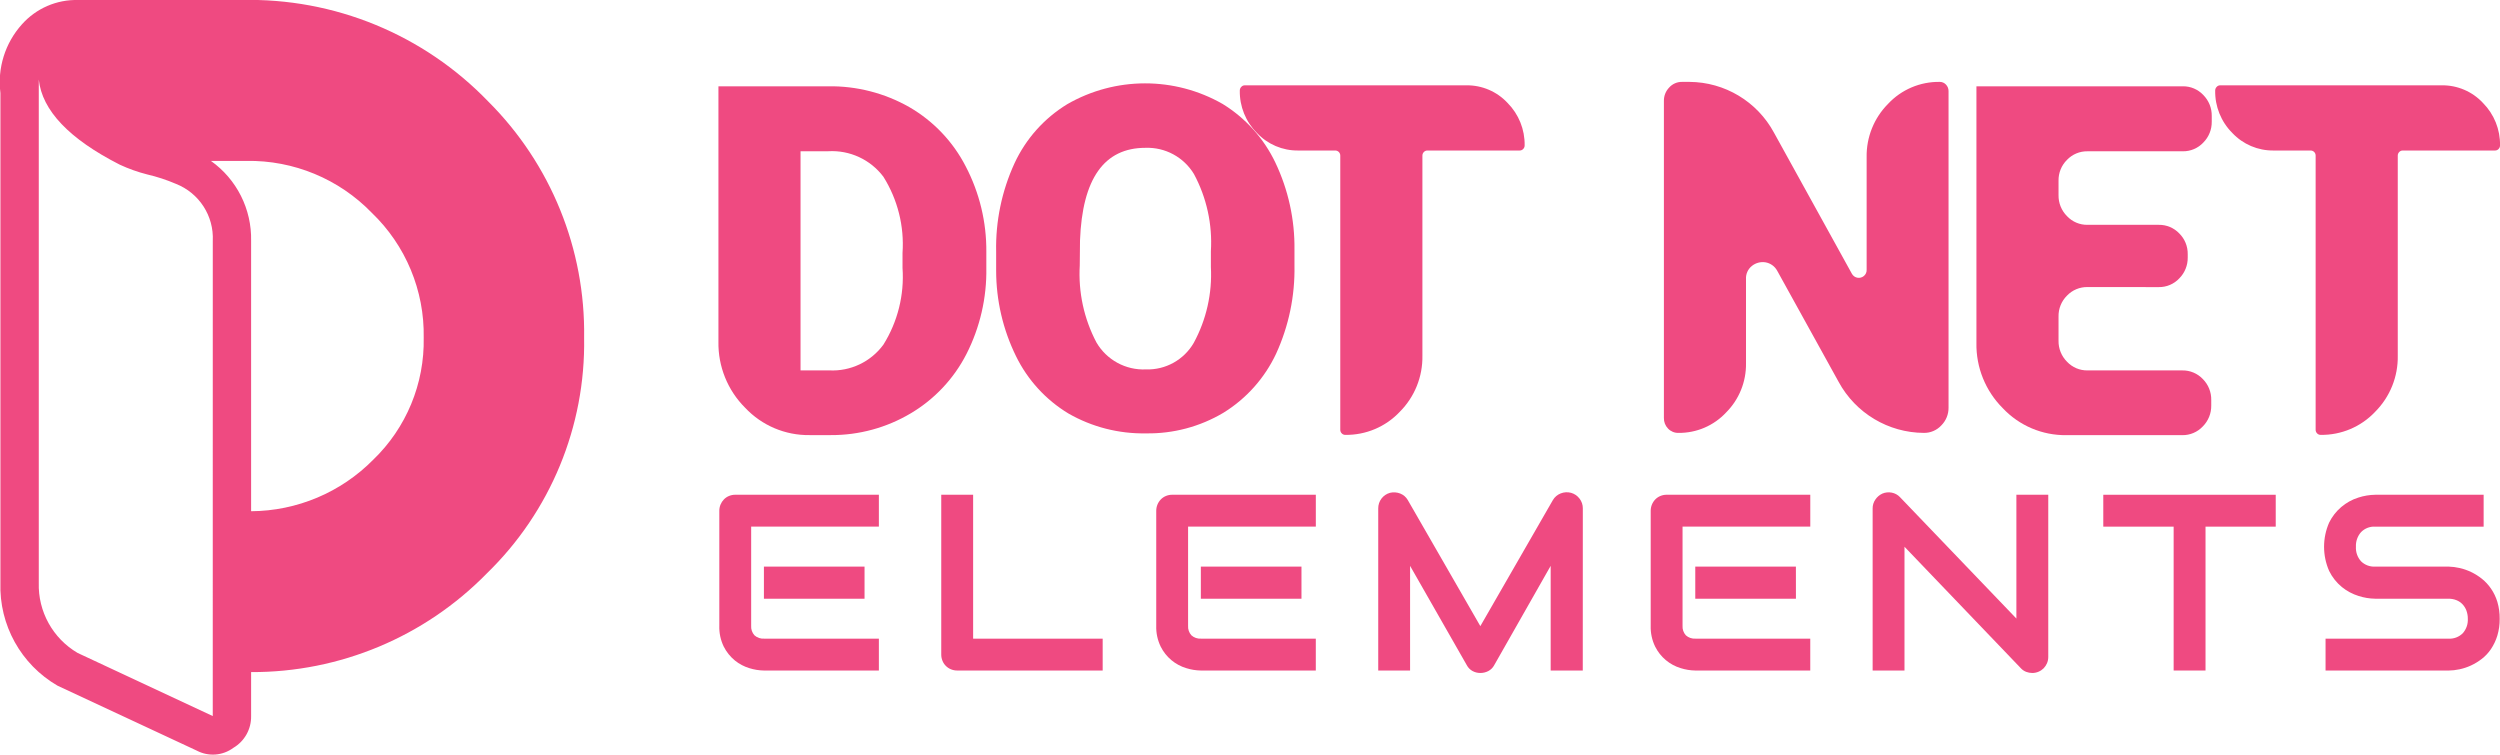
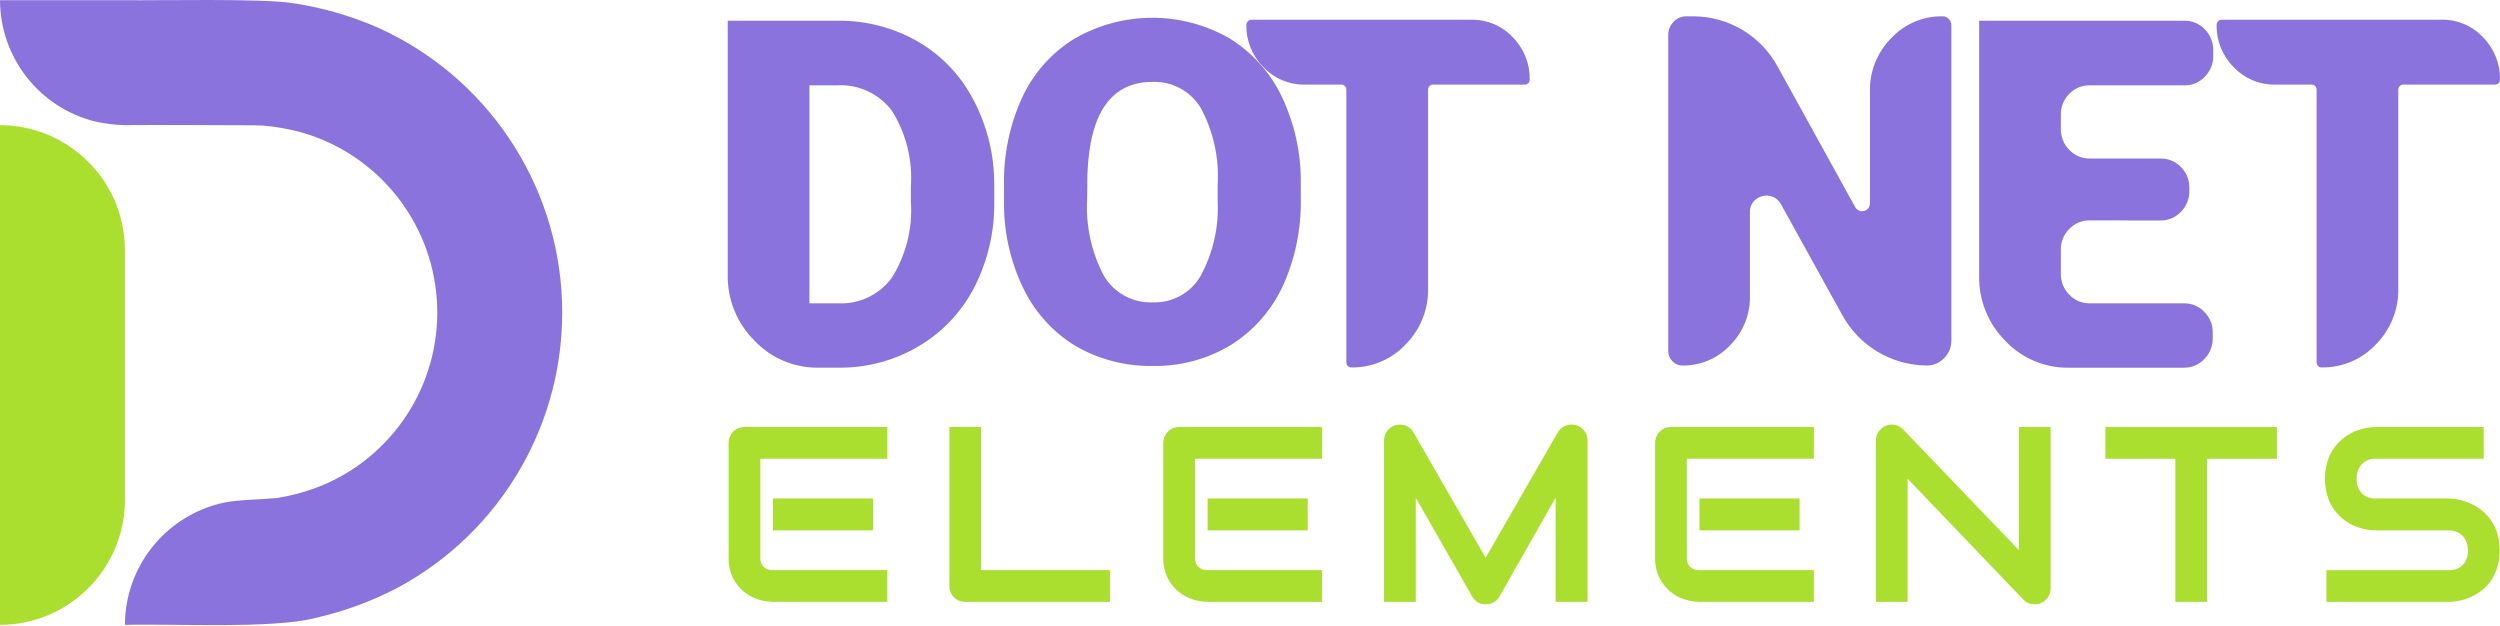
- <svg xmlns="http://www.w3.org/2000/svg" width="35.136mm" height="10.606mm" viewBox="0 0 99.599 30.064">
+ <svg xmlns="http://www.w3.org/2000/svg" width="35.321mm" height="8.832mm" viewBox="0 0 100.123 25.035">
  <defs>
-     <style>.a{fill:#ef4a81;}</style>
+     <style>.a{fill:#8a73dd;}.b{fill:#aadf30;}</style>
  </defs>
-   <path class="a" d="M19.12,17.979a3.805,3.805,0,0,0-1.602-3.186h1.416a6.795,6.795,0,0,1,4.994,2.068,6.723,6.723,0,0,1,2.068,4.975A6.567,6.567,0,0,1,23.983,26.7a6.897,6.897,0,0,1-4.863,2.05ZM17.592,36.91l-5.385-2.515A3.133,3.133,0,0,1,10.661,31.6V11.551c.13,1.23,1.211,2.366,3.224,3.391a6.242,6.242,0,0,0,1.099.391,6.774,6.774,0,0,1,1.137.373,2.32,2.32,0,0,1,1.472,2.273Zm10.975-24.484A13.211,13.211,0,0,0,18.729,8.383h-6.503a2.895,2.895,0,0,0-2.236.969,3.444,3.444,0,0,0-.857,2.739V31.6a4.566,4.566,0,0,0,2.273,4.099l5.553,2.59a1.37,1.37,0,0,0,1.453-.112,1.437,1.437,0,0,0,.708-1.267V35.159a13.07,13.07,0,0,0,9.391-3.932,12.786,12.786,0,0,0,3.876-9.391,13.013,13.013,0,0,0-3.82-9.41Z" transform="translate(-9.1159 -8.383)" />
-   <path class="a" d="M37.738,11.821h4.375a6.341,6.341,0,0,1,3.232.83,5.784,5.784,0,0,1,2.246,2.363,7.22,7.22,0,0,1,.82,3.408v.635a7.291,7.291,0,0,1-.791,3.428,5.835,5.835,0,0,1-2.217,2.363,6.168,6.168,0,0,1-3.193.869h-.84a3.46,3.46,0,0,1-2.568-1.089,3.628,3.628,0,0,1-1.064-2.632Zm3.271,11.318H42.152A2.514,2.514,0,0,0,44.31,22.114a5.098,5.098,0,0,0,.762-3.057v-.596a5.058,5.058,0,0,0-.762-3.037,2.563,2.563,0,0,0-2.197-1.016H41.009Z" transform="translate(-9.1159 -8.383)" />
-   <path class="a" d="M59.955,22.475a5.515,5.515,0,0,1-2.1,2.353,5.848,5.848,0,0,1-3.086.82,5.981,5.981,0,0,1-3.086-.791,5.473,5.473,0,0,1-2.09-2.285,7.73,7.73,0,0,1-.791-3.398v-.762a8.047,8.047,0,0,1,.732-3.525,5.432,5.432,0,0,1,2.1-2.353,6.219,6.219,0,0,1,6.191-.01,5.544,5.544,0,0,1,2.1,2.334,7.855,7.855,0,0,1,.762,3.477v.625A8.062,8.062,0,0,1,59.955,22.475Zm-3.272-7.158A2.166,2.166,0,0,0,54.75,14.272q-2.47,0-2.607,3.691l-.01.996a5.859,5.859,0,0,0,.664,3.066A2.171,2.171,0,0,0,54.769,23.1a2.121,2.121,0,0,0,1.904-1.055,5.696,5.696,0,0,0,.684-3.027v-.625A5.751,5.751,0,0,0,56.683,15.317Z" transform="translate(-9.1159 -8.383)" />
-   <path class="a" d="M65.98,14.379a.188.188,0,0,0-.137.059.199.199,0,0,0-.059.146v7.969a3.083,3.083,0,0,1-.898,2.232,2.927,2.927,0,0,1-2.178.923.188.188,0,0,1-.137-.059.199.199,0,0,1-.059-.146V14.584a.2.2,0,0,0-.205-.205H60.834a2.216,2.216,0,0,1-1.641-.698,2.331,2.331,0,0,1-.684-1.694.204.204,0,0,1,.059-.142.181.181,0,0,1,.137-.063h8.828a2.202,2.202,0,0,1,1.645.703,2.347,2.347,0,0,1,.679,1.689.199.199,0,0,1-.059.146.188.188,0,0,1-.137.059Z" transform="translate(-9.1159 -8.383)" />
-   <path class="a" d="M85.765,25.629a3.886,3.886,0,0,1-3.398-2.031l-2.451-4.434a.659.659,0,0,0-.474-.332.691.691,0,0,0-.527.142.626.626,0,0,0-.239.532v3.35a2.712,2.712,0,0,1-.791,1.958,2.558,2.558,0,0,1-1.904.815.548.548,0,0,1-.41-.171.586.586,0,0,1-.166-.425V12.397a.749.749,0,0,1,.21-.527.674.674,0,0,1,.513-.225h.293a3.852,3.852,0,0,1,3.369,2.022l3.106,5.625a.314.314,0,0,0,.474.088.302.302,0,0,0,.112-.254V14.643a2.939,2.939,0,0,1,.85-2.119,2.759,2.759,0,0,1,2.061-.879.331.331,0,0,1,.249.107.367.367,0,0,1,.103.264V24.623a.983.983,0,0,1-.288.708A.927.927,0,0,1,85.765,25.629Z" transform="translate(-9.1159 -8.383)" />
-   <path class="a" d="M92.28,19.819a1.101,1.101,0,0,0-.816.342,1.138,1.138,0,0,0-.337.83v.967a1.155,1.155,0,0,0,.337.835,1.095,1.095,0,0,0,.816.347h3.779a1.101,1.101,0,0,1,.815.342,1.15,1.15,0,0,1,.337.84v.215a1.154,1.154,0,0,1-.337.835,1.095,1.095,0,0,1-.815.347H91.44a3.415,3.415,0,0,1-2.534-1.074,3.58,3.58,0,0,1-1.05-2.598V11.821h8.223a1.095,1.095,0,0,1,.815.347,1.155,1.155,0,0,1,.337.835v.225a1.154,1.154,0,0,1-.337.835,1.095,1.095,0,0,1-.815.347H92.28a1.102,1.102,0,0,0-.816.342,1.139,1.139,0,0,0-.337.83v.576a1.154,1.154,0,0,0,.337.835,1.095,1.095,0,0,0,.816.347h2.842a1.102,1.102,0,0,1,.815.342,1.139,1.139,0,0,1,.337.83v.127a1.155,1.155,0,0,1-.337.835,1.095,1.095,0,0,1-.815.347Z" transform="translate(-9.1159 -8.383)" />
-   <path class="a" d="M104.838,14.379a.188.188,0,0,0-.137.059.199.199,0,0,0-.059.146v7.969a3.083,3.083,0,0,1-.898,2.232,2.927,2.927,0,0,1-2.178.923.188.188,0,0,1-.137-.059.198.198,0,0,1-.059-.146V14.584a.2.2,0,0,0-.205-.205H99.692a2.216,2.216,0,0,1-1.641-.698,2.331,2.331,0,0,1-.683-1.694.204.204,0,0,1,.059-.142.181.181,0,0,1,.137-.063h8.828a2.201,2.201,0,0,1,1.645.703,2.347,2.347,0,0,1,.679,1.689.199.199,0,0,1-.059.146.188.188,0,0,1-.137.059Z" transform="translate(-9.1159 -8.383)" />
-   <path class="a" d="M44.13,35.096H39.55a2.032,2.032,0,0,1-.576-.093,1.693,1.693,0,0,1-.579-.305,1.713,1.713,0,0,1-.444-.552,1.776,1.776,0,0,1-.178-.833v-4.58a.636.636,0,0,1,.049-.249.65.65,0,0,1,.134-.205.606.606,0,0,1,.203-.137.65.65,0,0,1,.254-.049H44.13v1.27H39.042v3.95a.515.515,0,0,0,.132.381.522.522,0,0,0,.386.132h4.57Zm-.571-2.861H39.55V30.956h4.009Z" transform="translate(-9.1159 -8.383)" />
-   <path class="a" d="M53.046,35.096H47.255a.65.65,0,0,1-.254-.049.612.612,0,0,1-.337-.337.65.65,0,0,1-.049-.254V28.094h1.27v5.732h5.161Z" transform="translate(-9.1159 -8.383)" />
-   <path class="a" d="M61.537,35.096h-4.58a2.029,2.029,0,0,1-.576-.093,1.677,1.677,0,0,1-1.022-.857,1.769,1.769,0,0,1-.179-.833v-4.58a.652.652,0,0,1,.183-.454.613.613,0,0,1,.203-.137.652.652,0,0,1,.254-.049h5.718v1.27H56.449v3.95a.515.515,0,0,0,.132.381.523.523,0,0,0,.386.132h4.57Zm-.571-2.861H56.957V30.956H60.966Z" transform="translate(-9.1159 -8.383)" />
-   <path class="a" d="M72.173,35.096H70.894v-4.17l-2.251,3.96a.557.557,0,0,1-.231.23.678.678,0,0,1-.32.078.643.643,0,0,1-.311-.078.563.563,0,0,1-.227-.23l-2.261-3.96v4.17H64.024v-6.46a.638.638,0,0,1,.469-.62.681.681,0,0,1,.205-.017.696.696,0,0,1,.198.044.598.598,0,0,1,.305.261l2.891,5.024,2.891-5.024a.621.621,0,0,1,.311-.264.659.659,0,0,1,.412-.024.638.638,0,0,1,.337.23.622.622,0,0,1,.132.391Z" transform="translate(-9.1159 -8.383)" />
-   <path class="a" d="M81.236,35.096h-4.58a2.029,2.029,0,0,1-.576-.093,1.677,1.677,0,0,1-1.022-.857,1.77,1.77,0,0,1-.179-.833v-4.58a.652.652,0,0,1,.183-.454.613.613,0,0,1,.203-.137.652.652,0,0,1,.254-.049h5.718v1.27H76.148v3.95a.515.515,0,0,0,.132.381.523.523,0,0,0,.386.132h4.57Zm-.571-2.861H76.655V30.956h4.009Z" transform="translate(-9.1159 -8.383)" />
-   <path class="a" d="M90.718,34.554a.642.642,0,0,1-.051.254.681.681,0,0,1-.137.203.63.63,0,0,1-.203.134.636.636,0,0,1-.249.049.688.688,0,0,1-.237-.044.556.556,0,0,1-.212-.142L84.99,30.165v4.932H83.721v-6.46a.602.602,0,0,1,.11-.354.672.672,0,0,1,.28-.237.644.644,0,0,1,.371-.037.603.603,0,0,1,.327.178l4.639,4.839V28.094h1.27Z" transform="translate(-9.1159 -8.383)" />
-   <path class="a" d="M99.78,29.364H96.983v5.732h-1.27V29.364H92.91v-1.27h6.87Z" transform="translate(-9.1159 -8.383)" />
-   <path class="a" d="M108.702,33.036a2.265,2.265,0,0,1-.095.676,2.04,2.04,0,0,1-.252.53,1.695,1.695,0,0,1-.366.391,2.238,2.238,0,0,1-.434.264,2.171,2.171,0,0,1-.457.151,2.108,2.108,0,0,1-.436.049h-4.897v-1.27h4.897a.747.747,0,0,0,.569-.215.806.806,0,0,0,.202-.576.923.923,0,0,0-.054-.322.741.741,0,0,0-.154-.254.666.666,0,0,0-.244-.166.837.837,0,0,0-.319-.059h-2.92a2.26,2.26,0,0,1-.664-.11,1.992,1.992,0,0,1-.661-.354,1.918,1.918,0,0,1-.508-.64,2.396,2.396,0,0,1,0-1.931,1.948,1.948,0,0,1,1.169-.996,2.263,2.263,0,0,1,.664-.11h4.321v1.27h-4.321a.727.727,0,0,0-.564.22.821.821,0,0,0-.203.581.801.801,0,0,0,.203.579.74.74,0,0,0,.564.212h2.93a2.262,2.262,0,0,1,.434.056,2.183,2.183,0,0,1,.457.159,2.244,2.244,0,0,1,.432.271,1.821,1.821,0,0,1,.363.393,1.898,1.898,0,0,1,.252.527A2.274,2.274,0,0,1,108.702,33.036Z" transform="translate(-9.1159 -8.383)" />
+   <path class="a" d="M33.493,2.725h4.375a6.34,6.34,0,0,1,3.232.83,5.783,5.783,0,0,1,2.246,2.363,7.22,7.22,0,0,1,.82,3.408v.635a7.29,7.29,0,0,1-.791,3.428,5.835,5.835,0,0,1-2.217,2.363,6.167,6.167,0,0,1-3.193.869h-.84a3.46,3.46,0,0,1-2.568-1.089,3.628,3.628,0,0,1-1.064-2.632Zm3.272,11.318h1.143a2.514,2.514,0,0,0,2.158-1.025,5.097,5.097,0,0,0,.762-3.057V9.366a5.058,5.058,0,0,0-.762-3.037,2.563,2.563,0,0,0-2.197-1.016H36.765Z" transform="translate(-4.3476 -1.8962)" />
+   <path class="a" d="M55.71,13.379a5.515,5.515,0,0,1-2.1,2.353,5.849,5.849,0,0,1-3.086.82,5.982,5.982,0,0,1-3.086-.791,5.473,5.473,0,0,1-2.09-2.285,7.729,7.729,0,0,1-.791-3.398V9.317A8.046,8.046,0,0,1,45.29,5.791a5.431,5.431,0,0,1,2.1-2.353,6.219,6.219,0,0,1,6.191-.01,5.545,5.545,0,0,1,2.1,2.334,7.852,7.852,0,0,1,.762,3.477v.625A8.061,8.061,0,0,1,55.71,13.379ZM52.439,6.221a2.166,2.166,0,0,0-1.934-1.045q-2.47,0-2.607,3.692l-.01.996a5.859,5.859,0,0,0,.664,3.067,2.171,2.171,0,0,0,1.973,1.074A2.121,2.121,0,0,0,52.429,12.95a5.696,5.696,0,0,0,.684-3.027v-.625A5.751,5.751,0,0,0,52.439,6.221Z" transform="translate(-4.3476 -1.8962)" />
+   <path class="a" d="M61.736,5.284a.188.188,0,0,0-.137.059.199.199,0,0,0-.059.146v7.969a3.083,3.083,0,0,1-.898,2.231,2.926,2.926,0,0,1-2.178.923.188.188,0,0,1-.137-.059.199.199,0,0,1-.059-.146V5.489a.2.2,0,0,0-.205-.205H56.589a2.216,2.216,0,0,1-1.641-.698,2.33,2.33,0,0,1-.684-1.694.204.204,0,0,1,.059-.142.18.18,0,0,1,.137-.064h8.828a2.202,2.202,0,0,1,1.645.703,2.347,2.347,0,0,1,.679,1.69.199.199,0,0,1-.059.146.188.188,0,0,1-.137.059Z" transform="translate(-4.3476 -1.8962)" />
+   <path class="a" d="M81.521,16.534a3.886,3.886,0,0,1-3.398-2.031L75.671,10.069a.658.658,0,0,0-.474-.332.69.69,0,0,0-.527.142.626.626,0,0,0-.239.532v3.35a2.712,2.712,0,0,1-.791,1.958,2.558,2.558,0,0,1-1.904.816.549.549,0,0,1-.41-.171.587.587,0,0,1-.166-.425V3.301a.749.749,0,0,1,.21-.527.673.673,0,0,1,.513-.225h.293a3.852,3.852,0,0,1,3.369,2.022l3.105,5.625a.314.314,0,0,0,.474.088.302.302,0,0,0,.112-.254V5.547a2.939,2.939,0,0,1,.85-2.119,2.759,2.759,0,0,1,2.061-.879.331.331,0,0,1,.249.107.368.368,0,0,1,.103.264V15.528a.982.982,0,0,1-.288.708A.927.927,0,0,1,81.521,16.534Z" transform="translate(-4.3476 -1.8962)" />
+   <path class="a" d="M88.035,10.723a1.102,1.102,0,0,0-.815.342,1.138,1.138,0,0,0-.337.83v.967a1.154,1.154,0,0,0,.337.835,1.095,1.095,0,0,0,.815.347h3.779a1.102,1.102,0,0,1,.815.342,1.151,1.151,0,0,1,.337.84V15.44a1.155,1.155,0,0,1-.337.835,1.095,1.095,0,0,1-.815.347H87.195a3.415,3.415,0,0,1-2.534-1.074,3.58,3.58,0,0,1-1.05-2.598V2.725h8.223a1.095,1.095,0,0,1,.815.347,1.154,1.154,0,0,1,.337.835v.225a1.155,1.155,0,0,1-.337.835,1.095,1.095,0,0,1-.815.347H88.035a1.101,1.101,0,0,0-.815.342,1.138,1.138,0,0,0-.337.83v.576a1.154,1.154,0,0,0,.337.835,1.095,1.095,0,0,0,.815.347h2.842a1.102,1.102,0,0,1,.815.342,1.139,1.139,0,0,1,.337.83v.127a1.154,1.154,0,0,1-.337.835,1.095,1.095,0,0,1-.815.347Z" transform="translate(-4.3476 -1.8962)" />
+   <path class="a" d="M100.593,5.284a.188.188,0,0,0-.137.059.199.199,0,0,0-.059.146v7.969A3.083,3.083,0,0,1,99.5,15.689a2.926,2.926,0,0,1-2.178.923.188.188,0,0,1-.137-.059.199.199,0,0,1-.059-.146V5.489a.2.2,0,0,0-.205-.205H95.447a2.216,2.216,0,0,1-1.641-.698,2.33,2.33,0,0,1-.684-1.694.204.204,0,0,1,.059-.142.18.18,0,0,1,.137-.064h8.828a2.202,2.202,0,0,1,1.645.703,2.347,2.347,0,0,1,.679,1.69.199.199,0,0,1-.059.146.188.188,0,0,1-.137.059Z" transform="translate(-4.3476 -1.8962)" />
+   <path class="b" d="M39.885,26h-4.58a2.032,2.032,0,0,1-.576-.093,1.695,1.695,0,0,1-.579-.305,1.714,1.714,0,0,1-.444-.552,1.775,1.775,0,0,1-.178-.833v-4.58a.639.639,0,0,1,.049-.249.648.648,0,0,1,.134-.205.607.607,0,0,1,.203-.137.65.65,0,0,1,.254-.049h5.718v1.27H34.797v3.95a.516.516,0,0,0,.132.381.522.522,0,0,0,.386.132h4.57Zm-.571-2.861H35.305V21.86h4.009Z" transform="translate(-4.3476 -1.8962)" />
+   <path class="b" d="M48.801,26H43.01a.648.648,0,0,1-.254-.049.611.611,0,0,1-.337-.337.65.65,0,0,1-.049-.254V18.998h1.27v5.732h5.161Z" transform="translate(-4.3476 -1.8962)" />
+   <path class="b" d="M57.293,26h-4.58a2.03,2.03,0,0,1-.576-.093,1.678,1.678,0,0,1-1.022-.857,1.769,1.769,0,0,1-.179-.833v-4.58a.652.652,0,0,1,.183-.454.615.615,0,0,1,.203-.137.652.652,0,0,1,.254-.049h5.718v1.27H52.205v3.95a.516.516,0,0,0,.132.381.523.523,0,0,0,.386.132h4.57Zm-.571-2.861H52.712V21.86h4.009Z" transform="translate(-4.3476 -1.8962)" />
+   <path class="b" d="M67.928,26H66.649V21.83l-2.251,3.96a.558.558,0,0,1-.232.23.679.679,0,0,1-.32.078.643.643,0,0,1-.31-.078.564.564,0,0,1-.227-.23l-2.261-3.96V26h-1.27V19.54a.638.638,0,0,1,.469-.62.678.678,0,0,1,.205-.017.695.695,0,0,1,.198.044.599.599,0,0,1,.305.261l2.891,5.024,2.891-5.024a.621.621,0,0,1,.311-.264A.658.658,0,0,1,67.46,18.92a.637.637,0,0,1,.337.23.622.622,0,0,1,.132.391Z" transform="translate(-4.3476 -1.8962)" />
+   <path class="b" d="M76.991,26h-4.58a2.029,2.029,0,0,1-.576-.093,1.678,1.678,0,0,1-1.022-.857,1.77,1.77,0,0,1-.179-.833v-4.58a.652.652,0,0,1,.183-.454.614.614,0,0,1,.203-.137.652.652,0,0,1,.254-.049h5.718v1.27H71.903v3.95a.516.516,0,0,0,.132.381.523.523,0,0,0,.386.132h4.57ZM76.42,23.139H72.411V21.86H76.42Z" transform="translate(-4.3476 -1.8962)" />
+   <path class="b" d="M86.473,25.458a.642.642,0,0,1-.051.254.681.681,0,0,1-.137.203.63.63,0,0,1-.203.134.638.638,0,0,1-.249.049.687.687,0,0,1-.237-.044.557.557,0,0,1-.212-.142l-4.639-4.844V26H79.476V19.54a.601.601,0,0,1,.11-.354.671.671,0,0,1,.28-.237.643.643,0,0,1,.371-.037.603.603,0,0,1,.327.178L85.204,23.93V18.998h1.27Z" transform="translate(-4.3476 -1.8962)" />
+   <path class="b" d="M95.536,20.268H92.738V26H91.468V20.268H88.666v-1.27h6.87Z" transform="translate(-4.3476 -1.8962)" />
+   <path class="b" d="M104.458,23.94a2.265,2.265,0,0,1-.095.676,2.041,2.041,0,0,1-.252.53,1.695,1.695,0,0,1-.366.391,2.248,2.248,0,0,1-.434.264,2.174,2.174,0,0,1-.457.151,2.102,2.102,0,0,1-.436.049H97.519v-1.27h4.897a.747.747,0,0,0,.569-.215.807.807,0,0,0,.202-.576.922.922,0,0,0-.054-.322.74.74,0,0,0-.154-.254.669.669,0,0,0-.244-.166.839.839,0,0,0-.319-.059h-2.92a2.263,2.263,0,0,1-.664-.11,1.994,1.994,0,0,1-.661-.354,1.918,1.918,0,0,1-.508-.64,2.397,2.397,0,0,1,0-1.931,1.947,1.947,0,0,1,1.169-.996,2.26,2.26,0,0,1,.664-.11h4.321v1.27H99.497a.727.727,0,0,0-.564.22.821.821,0,0,0-.203.581.801.801,0,0,0,.203.579.74.74,0,0,0,.564.212h2.93a2.264,2.264,0,0,1,.435.056,2.184,2.184,0,0,1,.457.159,2.244,2.244,0,0,1,.432.271,1.821,1.821,0,0,1,.363.393,1.9,1.9,0,0,1,.252.527A2.276,2.276,0,0,1,104.458,23.94Z" transform="translate(-4.3476 -1.8962)" />
+   <path class="b" d="M9.351,21.918V11.911l-.012-.349A5.39,5.39,0,0,0,9.05,10.2,5.026,5.026,0,0,0,4.348,6.907V26.922a5.016,5.016,0,0,0,5.004-5.004" transform="translate(-4.3476 -1.8962)" />
+   <path class="a" d="M9.351,26.922c1.781-.057,5.895.17,7.604-.273a13.471,13.471,0,0,0,3.272-1.191,12.509,12.509,0,0,0-.785-22.473,13.48,13.48,0,0,0-3.347-.96c-1.231-.201-5.422-.102-6.745-.122H4.348a5.022,5.022,0,0,0,3.793,4.855,5.89,5.89,0,0,0,1.21.149c.213-.009,5.519-.004,5.527.018a8.651,8.651,0,0,1,1.545.273,7.505,7.505,0,0,1,.984,14.071,8.086,8.086,0,0,1-2.008.576c-.604.059-1.497.058-2.085.182A5.021,5.021,0,0,0,9.351,26.922Z" transform="translate(-4.3476 -1.8962)" />
</svg>
